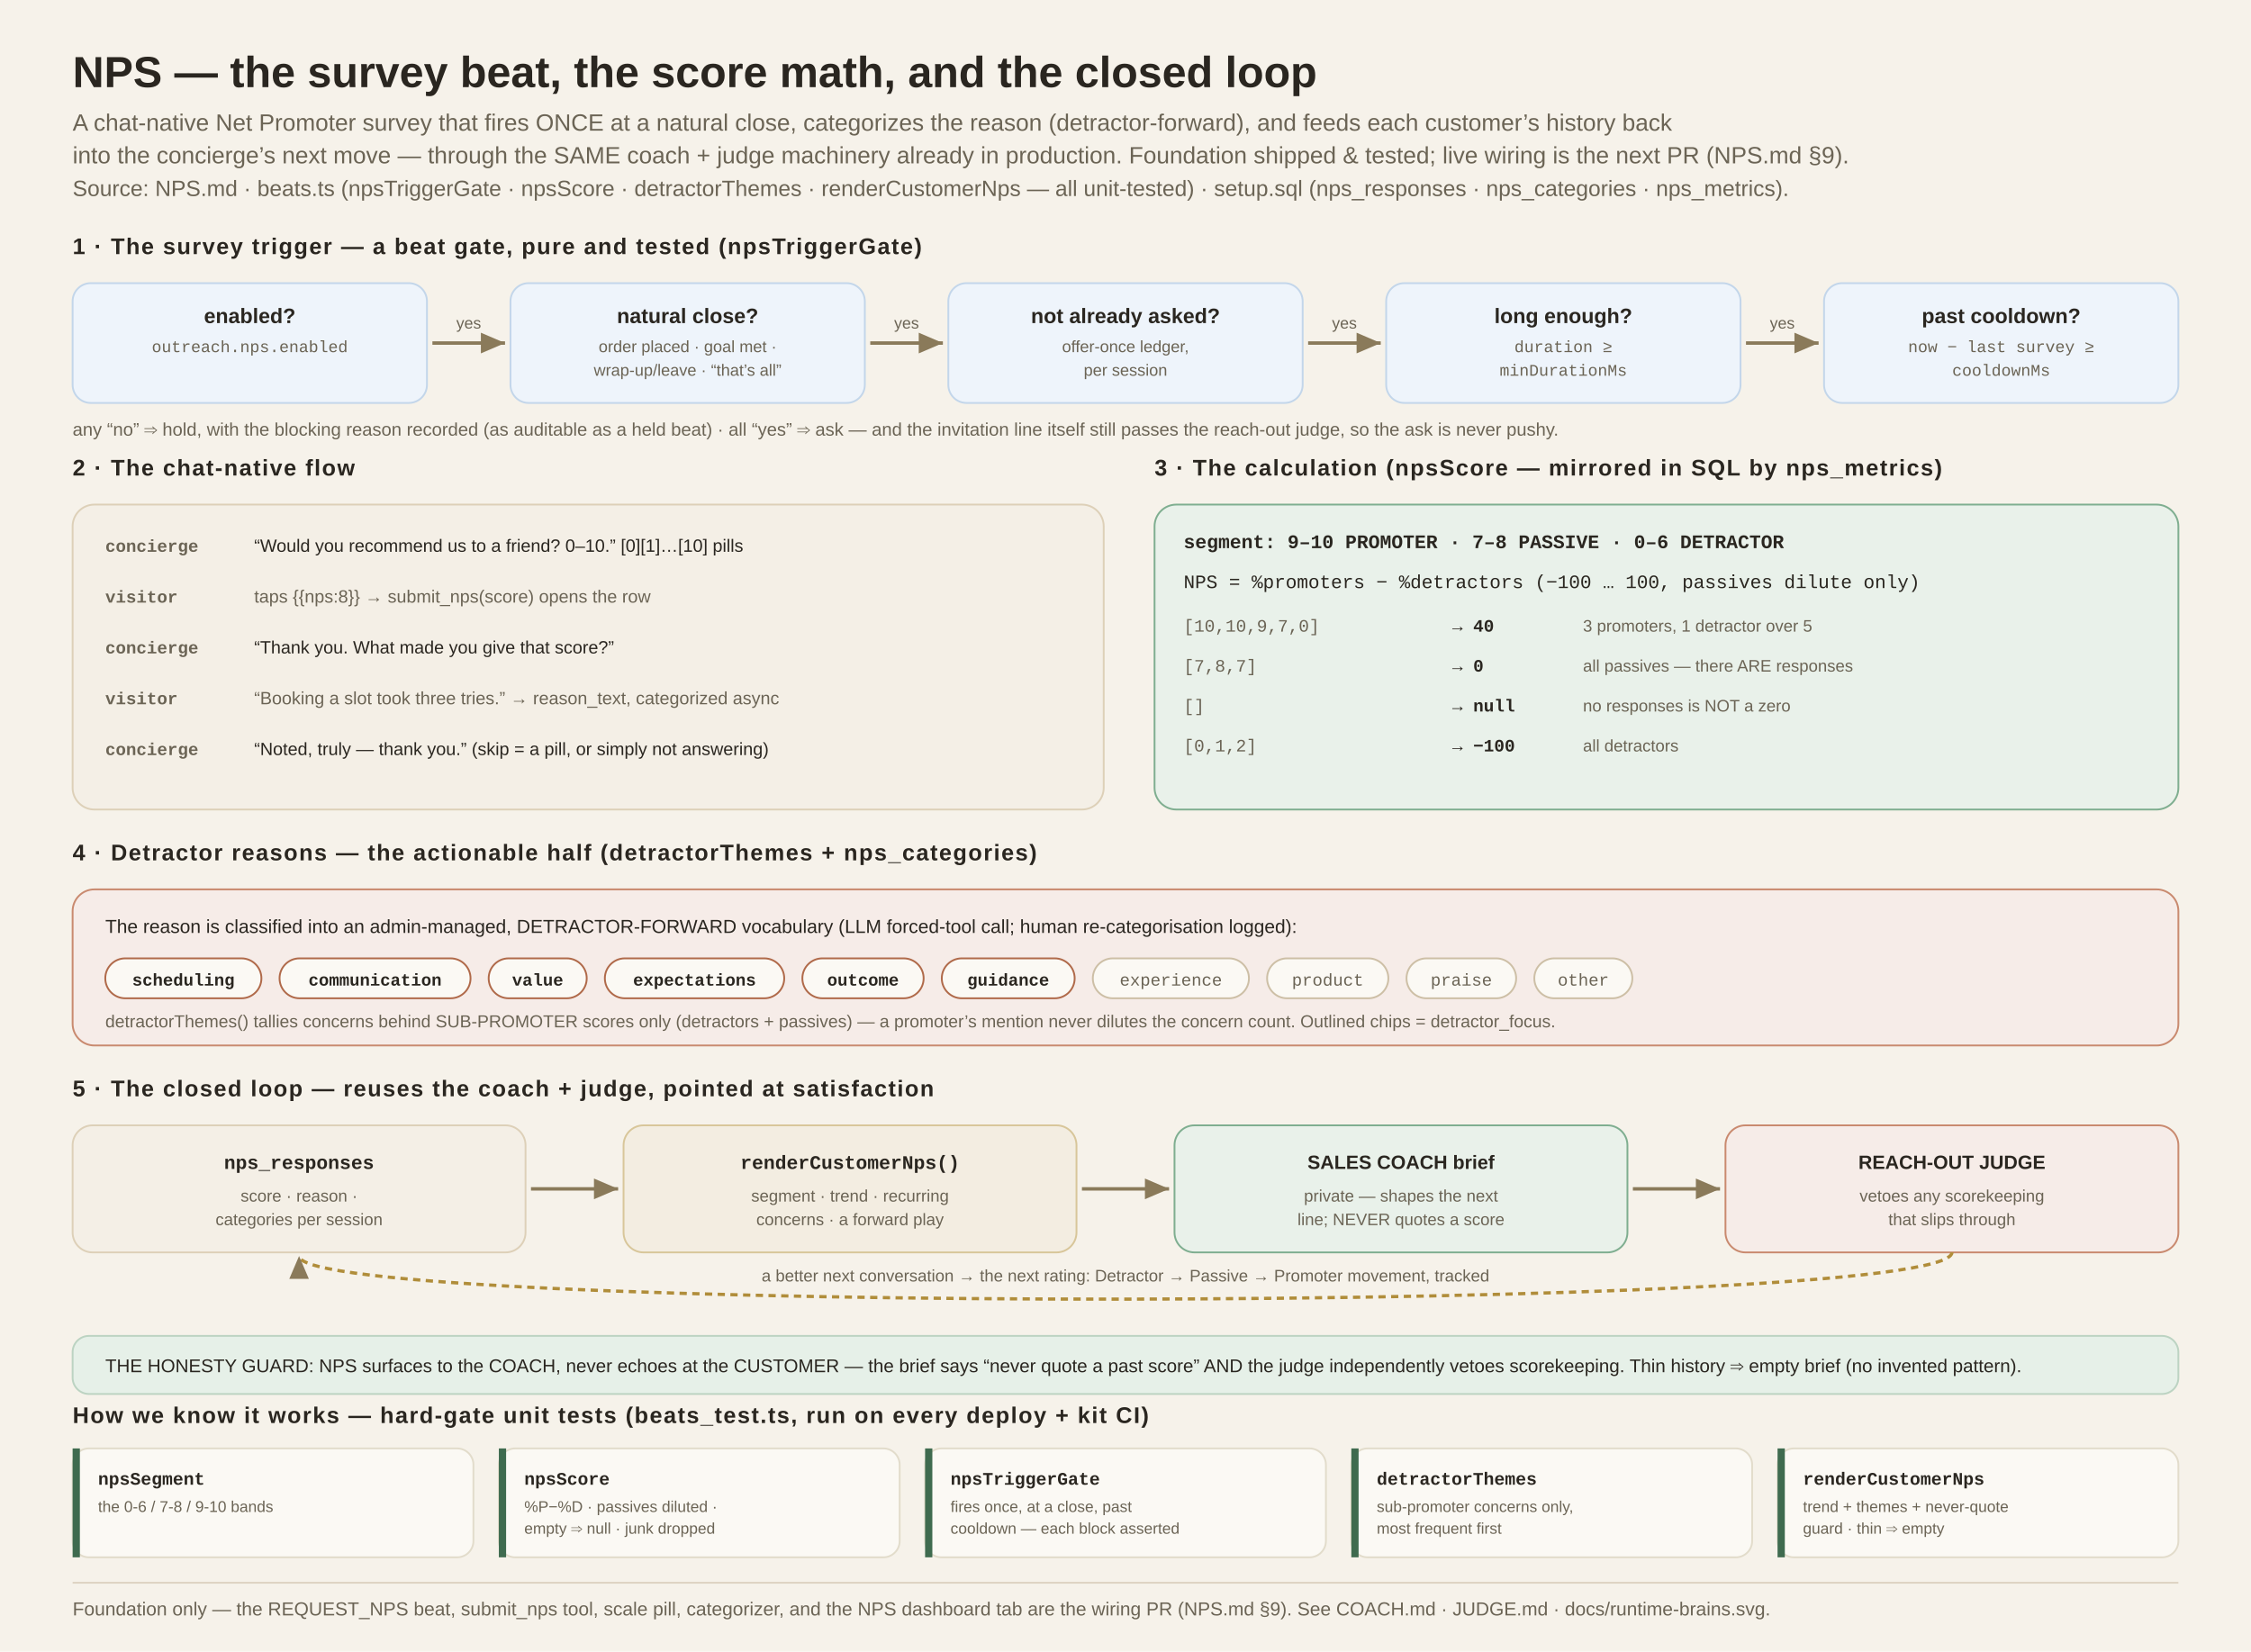
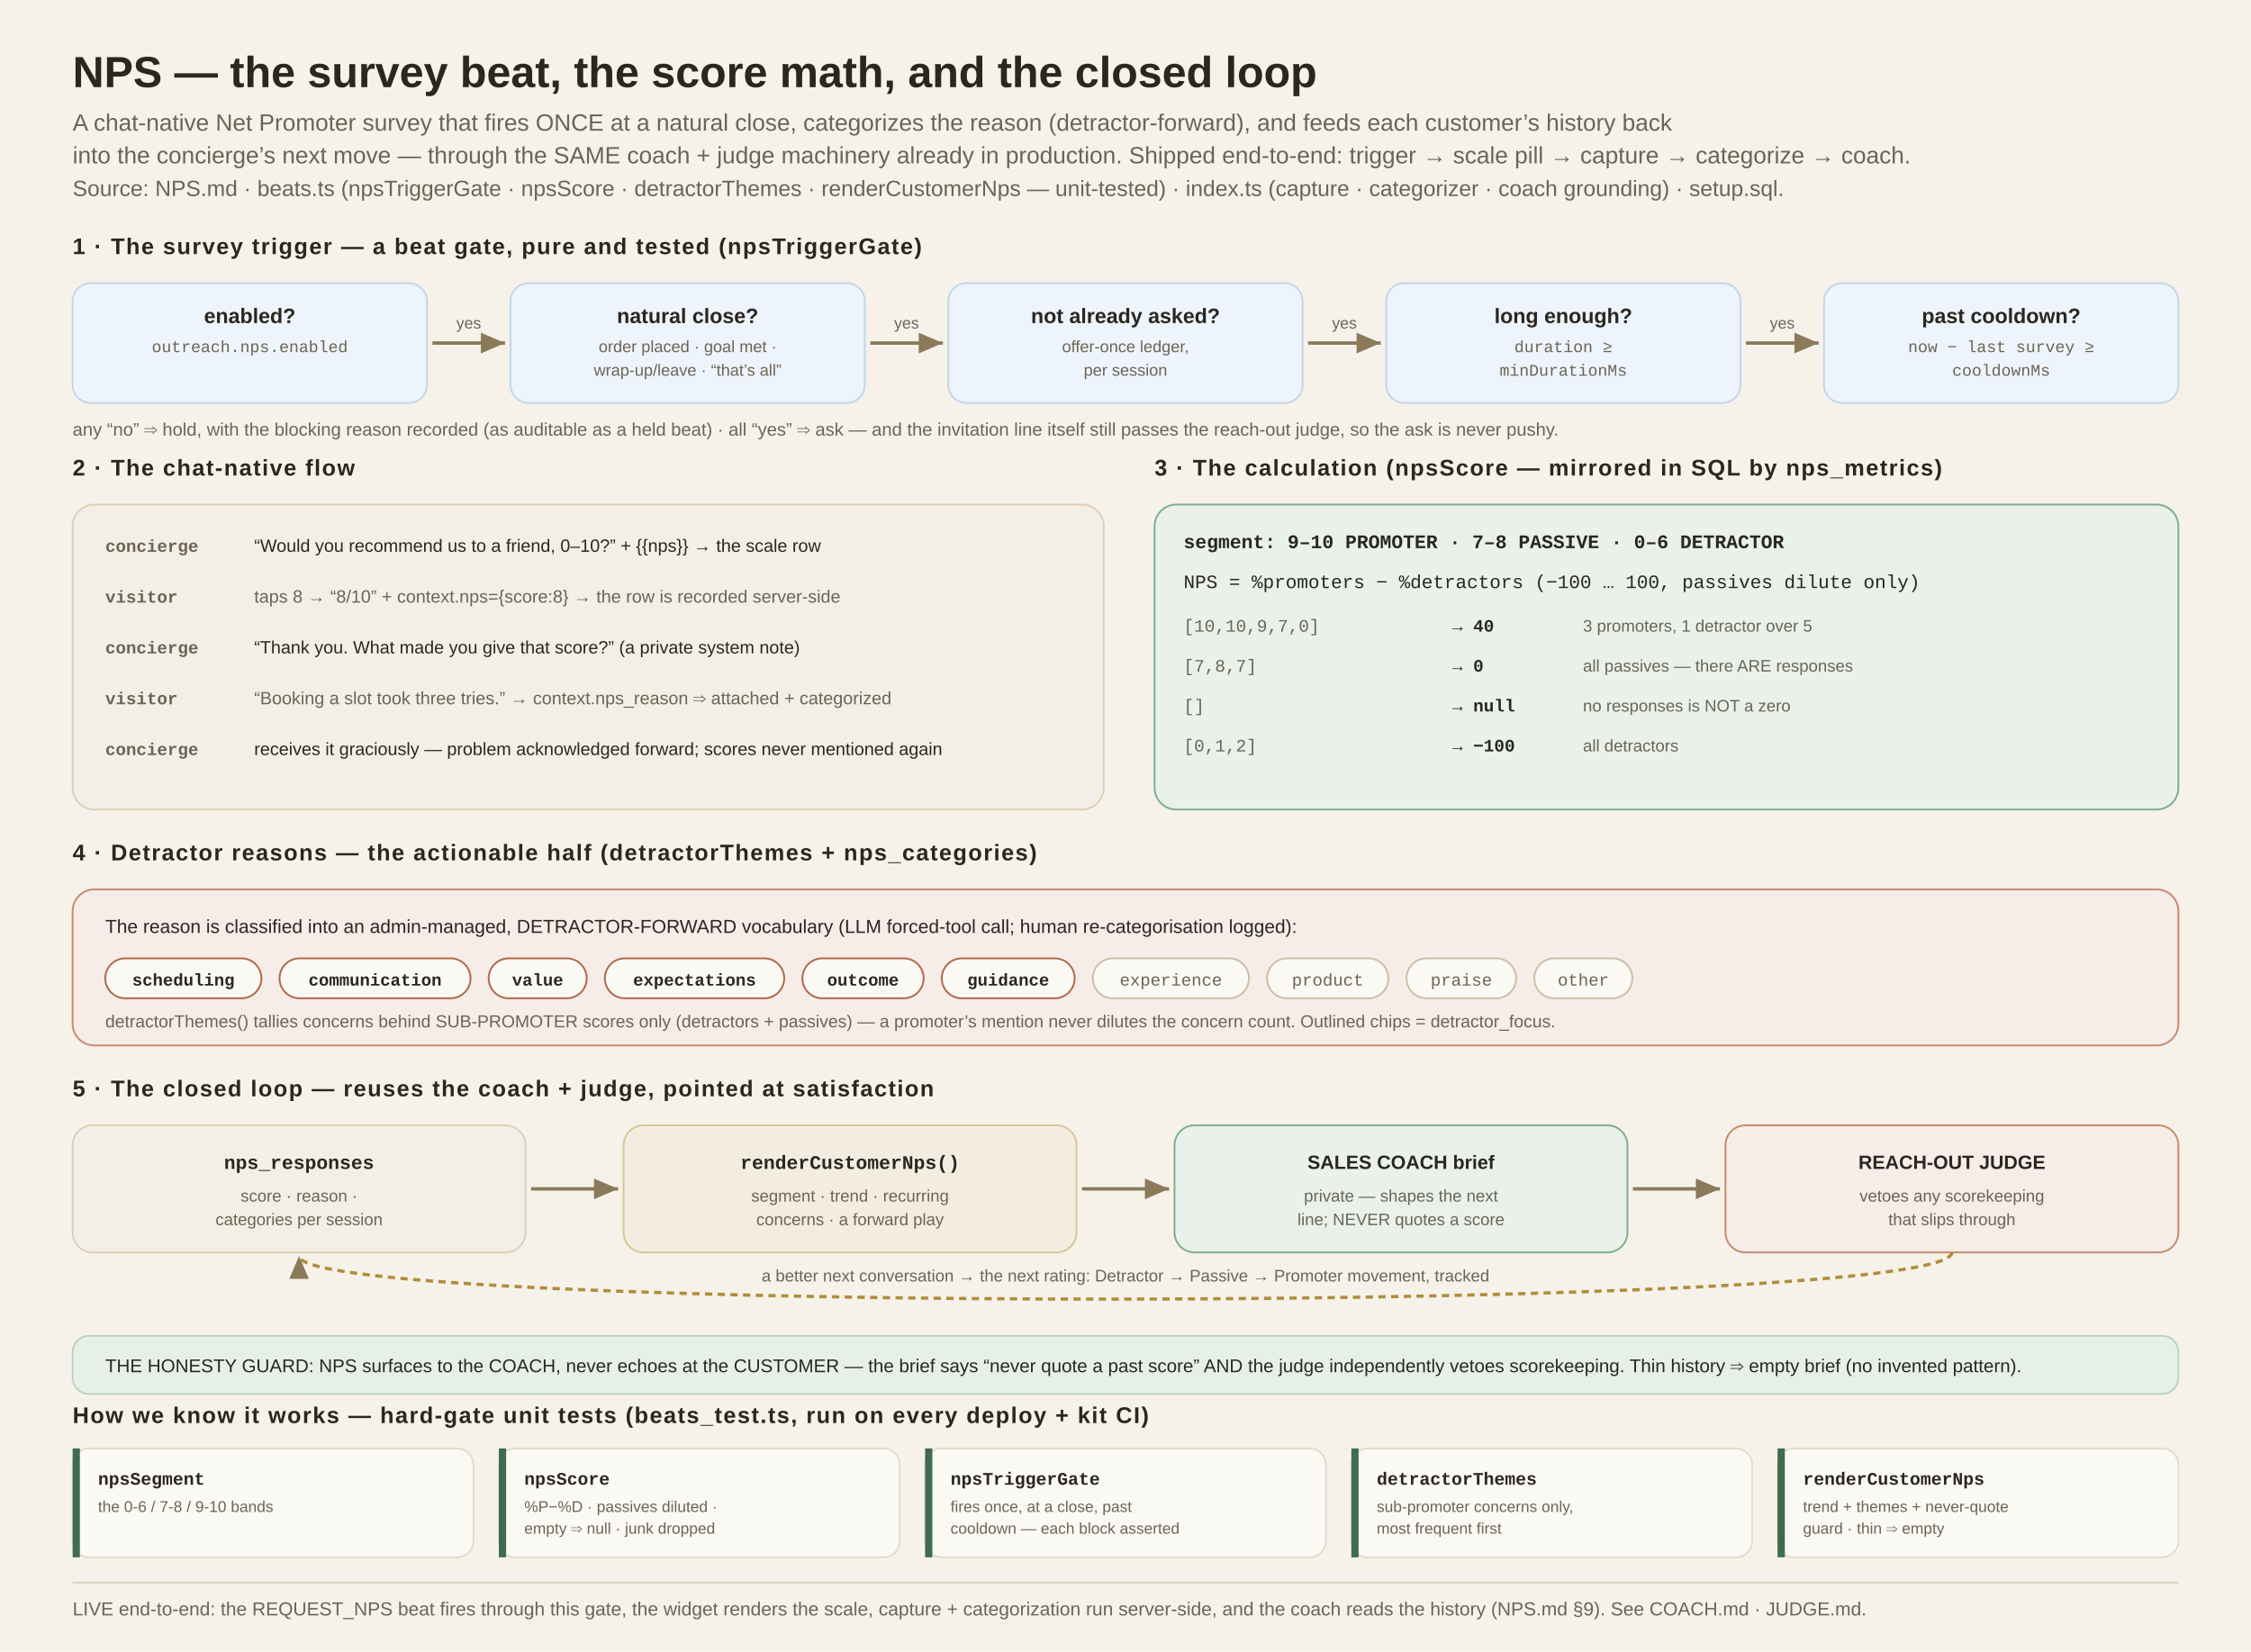
<svg xmlns="http://www.w3.org/2000/svg" width="1240" height="910" viewBox="0 0 1240 910" font-family="'Helvetica Neue',Arial,sans-serif">
  <defs>
    <marker id="arr" markerWidth="9" markerHeight="9" refX="7" refY="3" orient="auto" markerUnits="strokeWidth">
      <path d="M0,0 L7,3 L0,6 Z" fill="#8a7a5a" />
    </marker>
    <style>
    .t{fill:#2a2620}.m{fill:#6b6455}
    .cap{letter-spacing:.06em;text-transform:uppercase}
    .mono{font-family:'IBM Plex Mono','Courier New',monospace}
  </style>
  </defs>
  <rect width="1240" height="910" fill="#f6f2ea" />
  <text x="40" y="48" font-size="24" class="t" text-anchor="start" font-weight="700">NPS — the survey beat, the score math, and the closed loop</text>
  <text x="40" y="72" font-size="13" class="m" text-anchor="start">A chat-native Net Promoter survey that fires ONCE at a natural close, categorizes the reason (detractor-forward), and feeds each customer’s history back</text>
-   <text x="40" y="90" font-size="13" class="m" text-anchor="start">into the concierge’s next move — through the SAME coach + judge machinery already in production. Foundation shipped &amp; tested; live wiring is the next PR (NPS.md §9).</text>
-   <text x="40" y="108" font-size="12.2" class="m" text-anchor="start">Source: NPS.md · beats.ts (npsTriggerGate · npsScore · detractorThemes · renderCustomerNps — all unit-tested) · setup.sql (nps_responses · nps_categories · nps_metrics).</text>
+   <text x="40" y="90" font-size="13" class="m" text-anchor="start">into the concierge’s next move — through the SAME coach + judge machinery already in production. Shipped end-to-end: trigger → scale pill → capture → categorize → coach.</text>
+   <text x="40" y="108" font-size="12.2" class="m" text-anchor="start">Source: NPS.md · beats.ts (npsTriggerGate · npsScore · detractorThemes · renderCustomerNps — unit-tested) · index.ts (capture · categorizer · coach grounding) · setup.sql.</text>
  <text x="40" y="140" font-size="12.5" class="t cap" text-anchor="start" font-weight="700">1 · The survey trigger — a beat gate, pure and tested (npsTriggerGate)</text>
  <rect x="40.0" y="156" width="195.2" height="66" rx="10" fill="#eef4fb" stroke="#c3d6ea" stroke-width="1" />
  <text x="137.6" y="178" font-size="11.5" class="t" text-anchor="middle" font-weight="700">enabled?</text>
  <text x="137.6" y="194" font-size="9" class="m mono" text-anchor="middle">outreach.nps.enabled</text>
  <rect x="281.2" y="156" width="195.2" height="66" rx="10" fill="#eef4fb" stroke="#c3d6ea" stroke-width="1" />
  <text x="378.8" y="178" font-size="11.5" class="t" text-anchor="middle" font-weight="700">natural close?</text>
  <text x="378.8" y="194" font-size="9" class="m" text-anchor="middle">order placed · goal met ·</text>
  <text x="378.8" y="207" font-size="9" class="m" text-anchor="middle">wrap-up/leave · “that’s all”</text>
  <path d="M238.2,189.0 L278.2,189.0" stroke="#8a7a5a" stroke-width="1.9" fill="none" marker-end="url(#arr)" />
  <text x="258.2" y="181.0" font-size="8.8" class="m" text-anchor="middle">yes</text>
  <rect x="522.4" y="156" width="195.2" height="66" rx="10" fill="#eef4fb" stroke="#c3d6ea" stroke-width="1" />
  <text x="620.0" y="178" font-size="11.5" class="t" text-anchor="middle" font-weight="700">not already asked?</text>
  <text x="620.0" y="194" font-size="9" class="m" text-anchor="middle">offer-once ledger,</text>
  <text x="620.0" y="207" font-size="9" class="m" text-anchor="middle">per session</text>
  <path d="M479.4,189.0 L519.4,189.0" stroke="#8a7a5a" stroke-width="1.9" fill="none" marker-end="url(#arr)" />
  <text x="499.4" y="181.0" font-size="8.8" class="m" text-anchor="middle">yes</text>
  <rect x="763.6" y="156" width="195.2" height="66" rx="10" fill="#eef4fb" stroke="#c3d6ea" stroke-width="1" />
  <text x="861.2" y="178" font-size="11.5" class="t" text-anchor="middle" font-weight="700">long enough?</text>
  <text x="861.2" y="194" font-size="9" class="m mono" text-anchor="middle">duration ≥</text>
  <text x="861.2" y="207" font-size="9" class="m mono" text-anchor="middle">minDurationMs</text>
  <path d="M720.6,189.0 L760.6,189.0" stroke="#8a7a5a" stroke-width="1.9" fill="none" marker-end="url(#arr)" />
  <text x="740.6" y="181.0" font-size="8.8" class="m" text-anchor="middle">yes</text>
  <rect x="1004.8" y="156" width="195.2" height="66" rx="10" fill="#eef4fb" stroke="#c3d6ea" stroke-width="1" />
  <text x="1102.4" y="178" font-size="11.5" class="t" text-anchor="middle" font-weight="700">past cooldown?</text>
  <text x="1102.4" y="194" font-size="9" class="m mono" text-anchor="middle">now − last survey ≥</text>
  <text x="1102.4" y="207" font-size="9" class="m mono" text-anchor="middle">cooldownMs</text>
  <path d="M961.8,189.0 L1001.8,189.0" stroke="#8a7a5a" stroke-width="1.9" fill="none" marker-end="url(#arr)" />
  <text x="981.8" y="181.0" font-size="8.8" class="m" text-anchor="middle">yes</text>
  <text x="40" y="240" font-size="10" class="m" text-anchor="start">any “no” ⇒ hold, with the blocking reason recorded (as auditable as a held beat) · all “yes” ⇒ ask — and the invitation line itself still passes the reach-out judge, so the ask is never pushy.</text>
  <text x="40" y="262" font-size="12.5" class="t cap" text-anchor="start" font-weight="700">2 · The chat-native flow</text>
  <text x="636" y="262" font-size="12.5" class="t cap" text-anchor="start" font-weight="700">3 · The calculation (npsScore — mirrored in SQL by nps_metrics)</text>
  <rect x="40" y="278" width="568" height="168" rx="12" fill="#f4efe6" stroke="#ddd0b8" stroke-width="1" />
  <text x="58" y="304" font-size="9.5" class="m mono" text-anchor="start" font-weight="700">concierge</text>
-   <text x="140" y="304" font-size="9.8" class="t" text-anchor="start">“Would you recommend us to a friend? 0–10.”  [0][1]…[10] pills</text>
+   <text x="140" y="304" font-size="9.8" class="t" text-anchor="start">“Would you recommend us to a friend, 0–10?”  + {{nps}} → the scale row</text>
  <text x="58" y="332" font-size="9.5" class="m mono" text-anchor="start" font-weight="700">visitor</text>
-   <text x="140" y="332" font-size="9.8" class="m" text-anchor="start">taps  {{nps:8}}  →  submit_nps(score) opens the row</text>
+   <text x="140" y="332" font-size="9.8" class="m" text-anchor="start">taps 8 → “8/10” + context.nps={score:8} → the row is recorded server-side</text>
  <text x="58" y="360" font-size="9.5" class="m mono" text-anchor="start" font-weight="700">concierge</text>
-   <text x="140" y="360" font-size="9.8" class="t" text-anchor="start">“Thank you. What made you give that score?”</text>
+   <text x="140" y="360" font-size="9.8" class="t" text-anchor="start">“Thank you. What made you give that score?”  (a private system note)</text>
  <text x="58" y="388" font-size="9.5" class="m mono" text-anchor="start" font-weight="700">visitor</text>
-   <text x="140" y="388" font-size="9.8" class="m" text-anchor="start">“Booking a slot took three tries.”  → reason_text, categorized async</text>
+   <text x="140" y="388" font-size="9.8" class="m" text-anchor="start">“Booking a slot took three tries.”  → context.nps_reason ⇒ attached + categorized</text>
  <text x="58" y="416" font-size="9.5" class="m mono" text-anchor="start" font-weight="700">concierge</text>
-   <text x="140" y="416" font-size="9.8" class="t" text-anchor="start">“Noted, truly — thank you.”  (skip = a pill, or simply not answering)</text>
+   <text x="140" y="416" font-size="9.8" class="t" text-anchor="start">receives it graciously — problem acknowledged forward; scores never mentioned again</text>
  <rect x="636" y="278" width="564" height="168" rx="12" fill="#e9f1ea" stroke="#7fae90" stroke-width="1" />
  <text x="652" y="302" font-size="10.6" class="t mono" text-anchor="start" font-weight="700">segment: 9–10 PROMOTER · 7–8 PASSIVE · 0–6 DETRACTOR</text>
  <text x="652" y="324" font-size="10.4" class="t mono" text-anchor="start">NPS = %promoters − %detractors   (−100 … 100, passives dilute only)</text>
  <text x="652" y="348" font-size="9.6" class="m mono" text-anchor="start">[10,10,9,7,0]</text>
  <text x="800" y="348" font-size="9.6" class="t mono" text-anchor="start" font-weight="700">→ 40</text>
  <text x="872" y="348" font-size="9.2" class="m" text-anchor="start">3 promoters, 1 detractor over 5</text>
  <text x="652" y="370" font-size="9.6" class="m mono" text-anchor="start">[7,8,7]</text>
  <text x="800" y="370" font-size="9.6" class="t mono" text-anchor="start" font-weight="700">→ 0</text>
  <text x="872" y="370" font-size="9.2" class="m" text-anchor="start">all passives — there ARE responses</text>
  <text x="652" y="392" font-size="9.6" class="m mono" text-anchor="start">[]</text>
  <text x="800" y="392" font-size="9.6" class="t mono" text-anchor="start" font-weight="700">→ null</text>
  <text x="872" y="392" font-size="9.2" class="m" text-anchor="start">no responses is NOT a zero</text>
  <text x="652" y="414" font-size="9.6" class="m mono" text-anchor="start">[0,1,2]</text>
  <text x="800" y="414" font-size="9.6" class="t mono" text-anchor="start" font-weight="700">→ −100</text>
  <text x="872" y="414" font-size="9.2" class="m" text-anchor="start">all detractors</text>
  <text x="40" y="474" font-size="12.5" class="t cap" text-anchor="start" font-weight="700">4 · Detractor reasons — the actionable half (detractorThemes + nps_categories)</text>
  <rect x="40" y="490" width="1160" height="86" rx="12" fill="#f6ece8" stroke="#c98a6f" stroke-width="1" />
  <text x="58" y="514" font-size="10.4" class="t" text-anchor="start">The reason is classified into an admin-managed, DETRACTOR-FORWARD vocabulary (LLM forced-tool call; human re-categorisation logged):</text>
  <rect x="58" y="528" width="86.0" height="22" rx="11" fill="#fbf9f4" stroke="#b06a4a" stroke-width="1" />
  <text x="101.0" y="543" font-size="9.4" class="t mono" text-anchor="middle" font-weight="700">scheduling</text>
  <rect x="154.0" y="528" width="105.2" height="22" rx="11" fill="#fbf9f4" stroke="#b06a4a" stroke-width="1" />
  <text x="206.6" y="543" font-size="9.4" class="t mono" text-anchor="middle" font-weight="700">communication</text>
  <rect x="269.2" y="528" width="54.0" height="22" rx="11" fill="#fbf9f4" stroke="#b06a4a" stroke-width="1" />
  <text x="296.2" y="543" font-size="9.4" class="t mono" text-anchor="middle" font-weight="700">value</text>
  <rect x="333.2" y="528" width="98.8" height="22" rx="11" fill="#fbf9f4" stroke="#b06a4a" stroke-width="1" />
  <text x="382.6" y="543" font-size="9.4" class="t mono" text-anchor="middle" font-weight="700">expectations</text>
  <rect x="442.0" y="528" width="66.8" height="22" rx="11" fill="#fbf9f4" stroke="#b06a4a" stroke-width="1" />
  <text x="475.4" y="543" font-size="9.4" class="t mono" text-anchor="middle" font-weight="700">outcome</text>
  <rect x="518.8" y="528" width="73.2" height="22" rx="11" fill="#fbf9f4" stroke="#b06a4a" stroke-width="1" />
  <text x="555.4" y="543" font-size="9.4" class="t mono" text-anchor="middle" font-weight="700">guidance</text>
  <rect x="602.0" y="528" width="86.0" height="22" rx="11" fill="#fbf9f4" stroke="#cdbfa6" stroke-width="1" />
  <text x="645.0" y="543" font-size="9.4" class="m mono" text-anchor="middle">experience</text>
  <rect x="698.0" y="528" width="66.8" height="22" rx="11" fill="#fbf9f4" stroke="#cdbfa6" stroke-width="1" />
  <text x="731.4" y="543" font-size="9.4" class="m mono" text-anchor="middle">product</text>
  <rect x="774.8" y="528" width="60.4" height="22" rx="11" fill="#fbf9f4" stroke="#cdbfa6" stroke-width="1" />
  <text x="805.0" y="543" font-size="9.4" class="m mono" text-anchor="middle">praise</text>
  <rect x="845.2" y="528" width="54.0" height="22" rx="11" fill="#fbf9f4" stroke="#cdbfa6" stroke-width="1" />
  <text x="872.2" y="543" font-size="9.4" class="m mono" text-anchor="middle">other</text>
  <text x="58" y="566" font-size="9.6" class="m" text-anchor="start">detractorThemes() tallies concerns behind SUB-PROMOTER scores only (detractors + passives) — a promoter’s mention never dilutes the concern count. Outlined chips = detractor_focus.</text>
  <text x="40" y="604" font-size="12.5" class="t cap" text-anchor="start" font-weight="700">5 · The closed loop — reuses the coach + judge, pointed at satisfaction</text>
  <rect x="40.0" y="620" width="249.5" height="70" rx="11" fill="#f4efe6" stroke="#ddd0b8" stroke-width="1" />
  <text x="164.75" y="644" font-size="10.6" class="t mono" text-anchor="middle" font-weight="700">nps_responses</text>
  <text x="164.75" y="662" font-size="9.2" class="m" text-anchor="middle">score · reason ·</text>
  <text x="164.75" y="675" font-size="9.2" class="m" text-anchor="middle">categories per session</text>
  <rect x="343.5" y="620" width="249.5" height="70" rx="11" fill="#f3ede1" stroke="#d8c69a" stroke-width="1" />
  <text x="468.25" y="644" font-size="10.6" class="t mono" text-anchor="middle" font-weight="700">renderCustomerNps()</text>
  <text x="468.25" y="662" font-size="9.2" class="m" text-anchor="middle">segment · trend · recurring</text>
  <text x="468.25" y="675" font-size="9.2" class="m" text-anchor="middle">concerns · a forward play</text>
  <path d="M292.5,655.0 L340.5,655.0" stroke="#8a7a5a" stroke-width="1.9" fill="none" marker-end="url(#arr)" />
  <rect x="647.0" y="620" width="249.5" height="70" rx="11" fill="#e9f1ea" stroke="#7fae90" stroke-width="1" />
  <text x="771.75" y="644" font-size="10.6" class="t" text-anchor="middle" font-weight="700">SALES COACH brief</text>
  <text x="771.75" y="662" font-size="9.2" class="m" text-anchor="middle">private — shapes the next</text>
  <text x="771.75" y="675" font-size="9.2" class="m" text-anchor="middle">line; NEVER quotes a score</text>
  <path d="M596.0,655.0 L644.0,655.0" stroke="#8a7a5a" stroke-width="1.9" fill="none" marker-end="url(#arr)" />
  <rect x="950.5" y="620" width="249.5" height="70" rx="11" fill="#f6ece8" stroke="#c98a6f" stroke-width="1" />
  <text x="1075.25" y="644" font-size="10.6" class="t" text-anchor="middle" font-weight="700">REACH-OUT JUDGE</text>
  <text x="1075.25" y="662" font-size="9.2" class="m" text-anchor="middle">vetoes any scorekeeping</text>
  <text x="1075.25" y="675" font-size="9.2" class="m" text-anchor="middle">that slips through</text>
  <path d="M899.5,655.0 L947.5,655.0" stroke="#8a7a5a" stroke-width="1.9" fill="none" marker-end="url(#arr)" />
  <path d="M1075.25,690 C1075.25,724 164.75,724 164.75,692" stroke="#b08d3a" stroke-width="1.8" fill="none" stroke-dasharray="4 3" marker-end="url(#arr)" />
  <text x="620.0" y="706" font-size="9.2" class="m" text-anchor="middle" fill="#b08d3a">a better next conversation → the next rating: Detractor → Passive → Promoter movement, tracked</text>
  <rect x="40" y="736" width="1160" height="32" rx="9" fill="#e6f0e8" stroke="#bcd3c2" stroke-width="1" />
  <text x="58" y="756" font-size="10.2" class="t" text-anchor="start">THE HONESTY GUARD: NPS surfaces to the COACH, never echoes at the CUSTOMER — the brief says “never quote a past score” AND the judge independently vetoes scorekeeping. Thin history ⇒ empty brief (no invented pattern).</text>
  <text x="40" y="784" font-size="12.5" class="t cap" text-anchor="start" font-weight="700">How we know it works — hard-gate unit tests (beats_test.ts, run on every deploy + kit CI)</text>
  <rect x="40.0" y="798" width="220.8" height="60" rx="9" fill="#fbf9f4" stroke="#e2dccb" stroke-width="1" />
  <rect x="40.0" y="798" width="4" height="60" rx="0" fill="#3f6b4f" />
  <text x="54.0" y="818" font-size="9.8" class="t mono" text-anchor="start" font-weight="700">npsSegment</text>
  <text x="54.0" y="833" font-size="8.6" class="m" text-anchor="start">the 0-6 / 7-8 / 9-10 bands</text>
  <rect x="274.8" y="798" width="220.8" height="60" rx="9" fill="#fbf9f4" stroke="#e2dccb" stroke-width="1" />
  <rect x="274.8" y="798" width="4" height="60" rx="0" fill="#3f6b4f" />
  <text x="288.8" y="818" font-size="9.8" class="t mono" text-anchor="start" font-weight="700">npsScore</text>
  <text x="288.8" y="833" font-size="8.6" class="m" text-anchor="start">%P−%D · passives diluted ·</text>
  <text x="288.8" y="845" font-size="8.6" class="m" text-anchor="start">empty ⇒ null · junk dropped</text>
  <rect x="509.6" y="798" width="220.8" height="60" rx="9" fill="#fbf9f4" stroke="#e2dccb" stroke-width="1" />
  <rect x="509.6" y="798" width="4" height="60" rx="0" fill="#3f6b4f" />
  <text x="523.6" y="818" font-size="9.8" class="t mono" text-anchor="start" font-weight="700">npsTriggerGate</text>
  <text x="523.6" y="833" font-size="8.6" class="m" text-anchor="start">fires once, at a close, past</text>
  <text x="523.6" y="845" font-size="8.6" class="m" text-anchor="start">cooldown — each block asserted</text>
  <rect x="744.4" y="798" width="220.8" height="60" rx="9" fill="#fbf9f4" stroke="#e2dccb" stroke-width="1" />
  <rect x="744.4" y="798" width="4" height="60" rx="0" fill="#3f6b4f" />
  <text x="758.4" y="818" font-size="9.8" class="t mono" text-anchor="start" font-weight="700">detractorThemes</text>
  <text x="758.4" y="833" font-size="8.6" class="m" text-anchor="start">sub-promoter concerns only,</text>
  <text x="758.4" y="845" font-size="8.6" class="m" text-anchor="start">most frequent first</text>
  <rect x="979.2" y="798" width="220.8" height="60" rx="9" fill="#fbf9f4" stroke="#e2dccb" stroke-width="1" />
  <rect x="979.2" y="798" width="4" height="60" rx="0" fill="#3f6b4f" />
  <text x="993.2" y="818" font-size="9.8" class="t mono" text-anchor="start" font-weight="700">renderCustomerNps</text>
  <text x="993.2" y="833" font-size="8.6" class="m" text-anchor="start">trend + themes + never-quote</text>
  <text x="993.2" y="845" font-size="8.6" class="m" text-anchor="start">guard · thin ⇒ empty</text>
  <line x1="40" y1="872" x2="1200" y2="872" stroke="#ddd3c2" stroke-width="1" />
-   <text x="40" y="890" font-size="10.4" class="m" text-anchor="start">Foundation only — the REQUEST_NPS beat, submit_nps tool, scale pill, categorizer, and the NPS dashboard tab are the wiring PR (NPS.md §9). See COACH.md · JUDGE.md · docs/runtime-brains.svg.</text>
+   <text x="40" y="890" font-size="10.4" class="m" text-anchor="start">LIVE end-to-end: the REQUEST_NPS beat fires through this gate, the widget renders the scale, capture + categorization run server-side, and the coach reads the history (NPS.md §9). See COACH.md · JUDGE.md.</text>
</svg>
